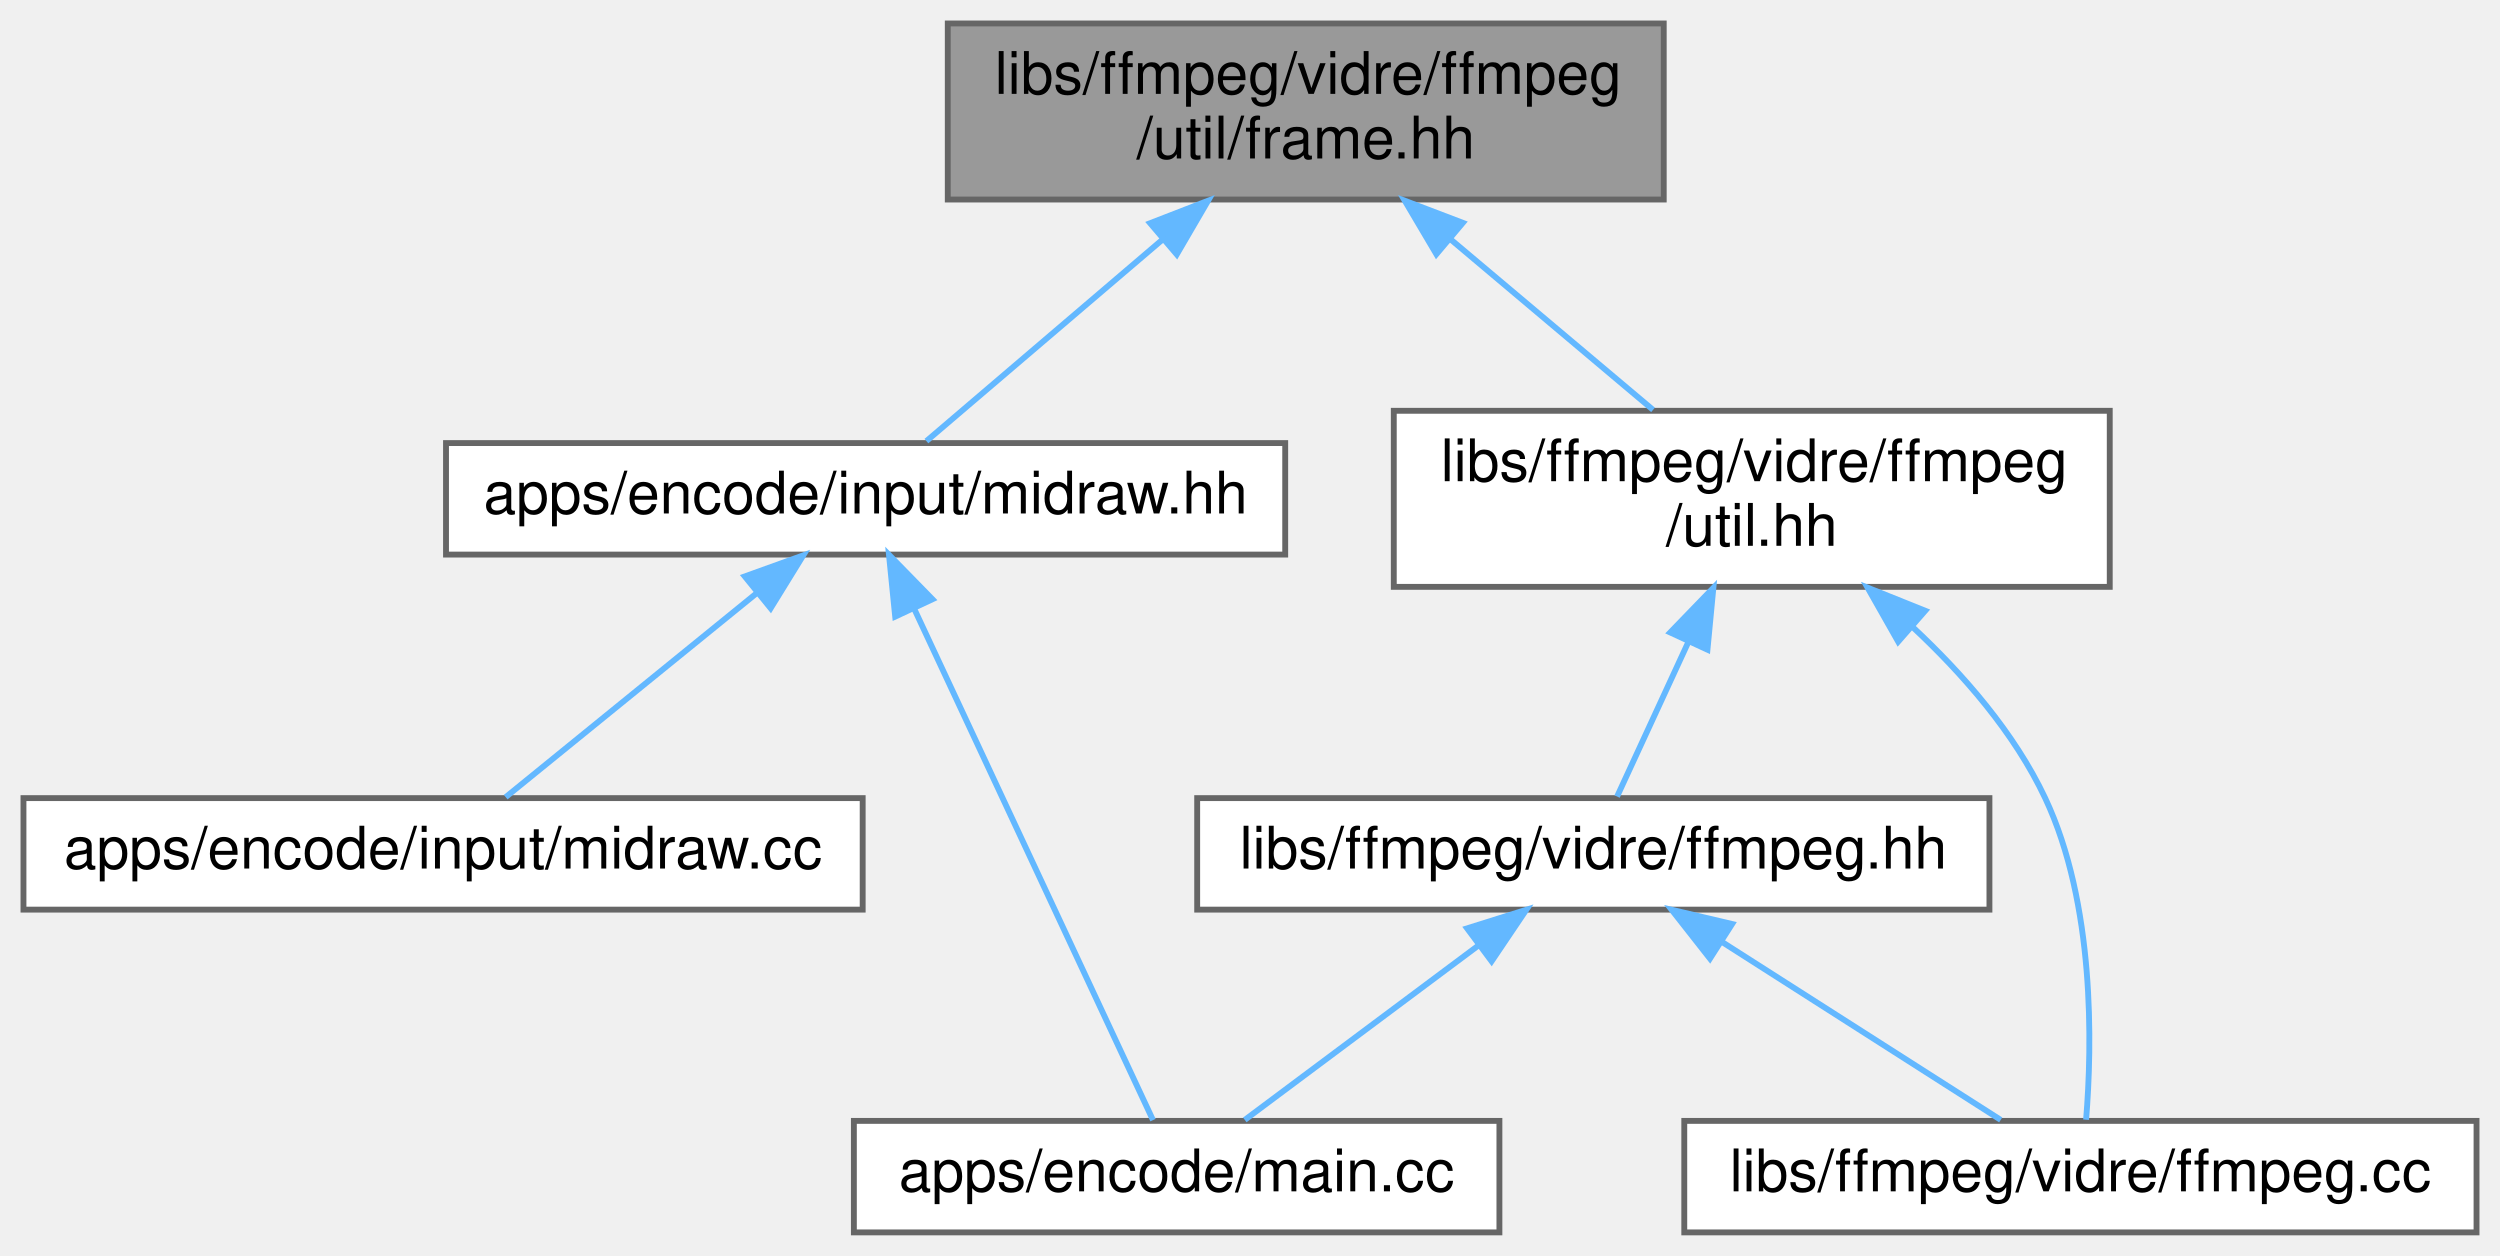
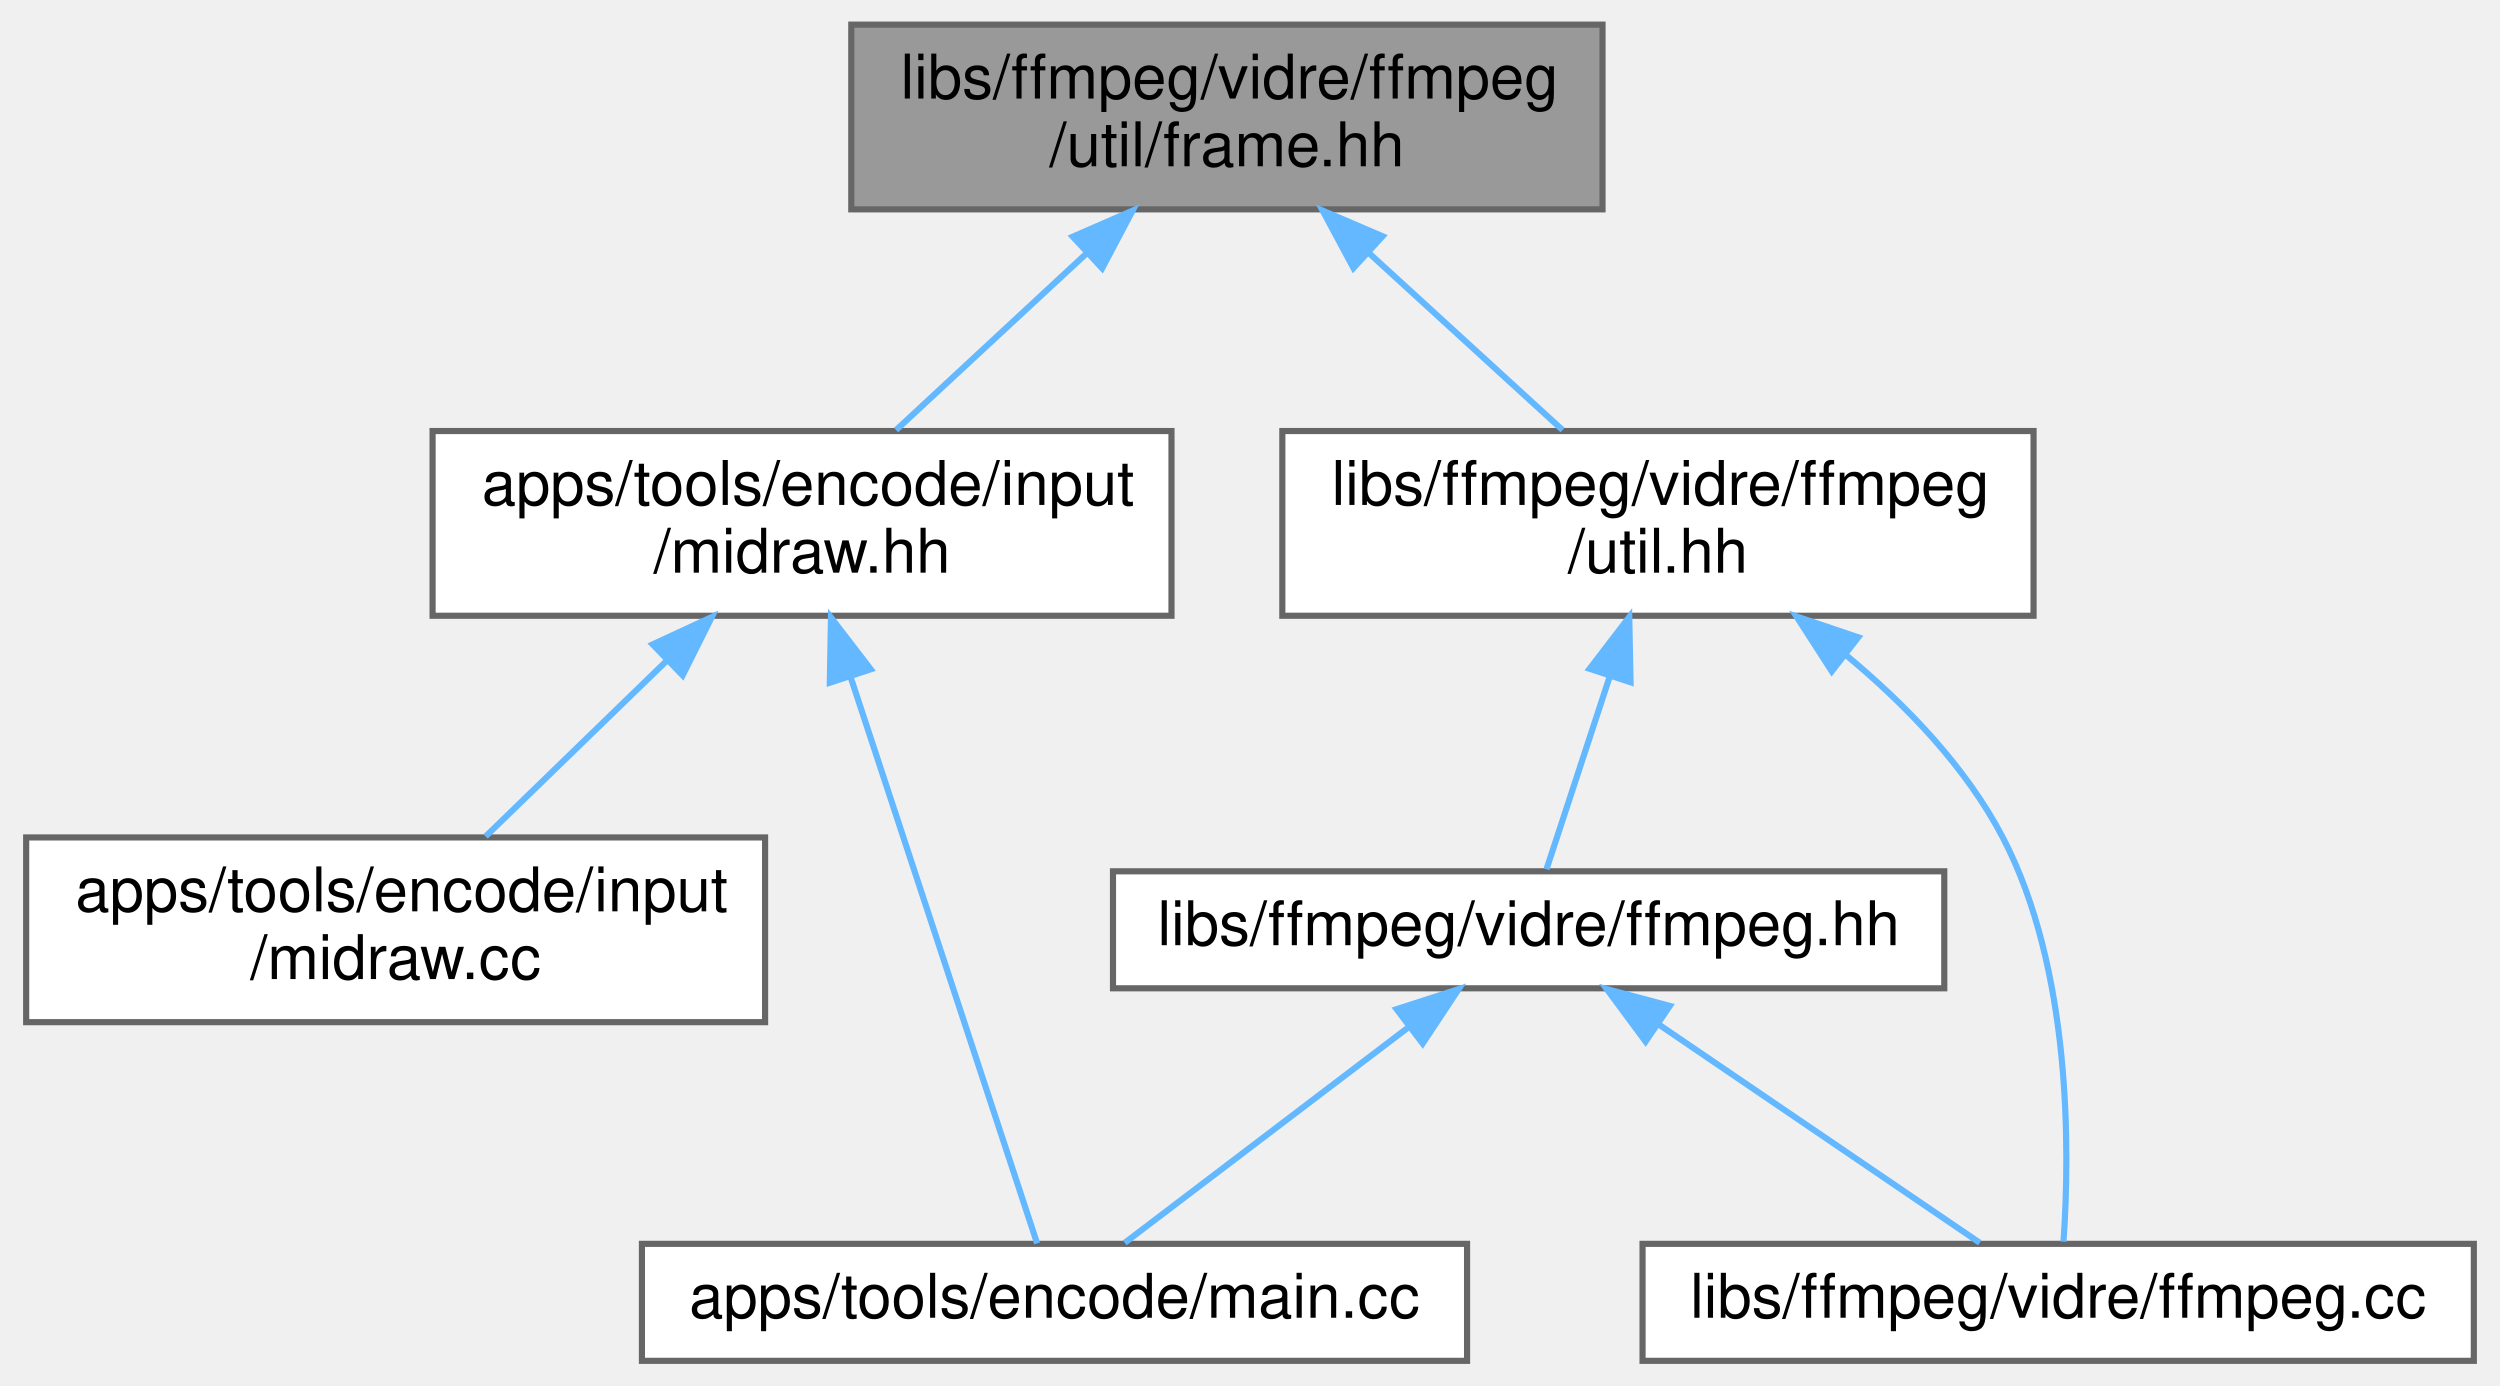
- <svg xmlns="http://www.w3.org/2000/svg" xmlns:xlink="http://www.w3.org/1999/xlink" width="426pt" height="214pt" viewBox="0.00 0.00 426.00 214.00">
-   <g id="graph0" class="graph" transform="scale(1 1) rotate(0) translate(4 210)">
+ <svg xmlns="http://www.w3.org/2000/svg" xmlns:xlink="http://www.w3.org/1999/xlink" width="406pt" height="225pt" viewBox="0.00 0.00 405.50 225.00">
+   <g id="graph0" class="graph" transform="scale(1 1) rotate(0) translate(4 221)">
    <g id="Node000001" class="node">
      <g id="a_Node000001">
        <a xlink:title=" ">
-           <polygon fill="#999999" stroke="#666666" points="279.5,-206 157.5,-206 157.5,-176 279.5,-176 279.5,-206" />
-           <text text-anchor="start" x="165.5" y="-194" font-family="Helvetica,sans-Serif" font-size="10.00">libs/ffmpeg/vidre/ffmpeg</text>
-           <text text-anchor="middle" x="218.5" y="-183" font-family="Helvetica,sans-Serif" font-size="10.00">/util/frame.hh</text>
+           <polygon fill="#999999" stroke="#666666" points="256,-217 134,-217 134,-187 256,-187 256,-217" />
+           <text text-anchor="start" x="142" y="-205" font-family="Helvetica,sans-Serif" font-size="10.00">libs/ffmpeg/vidre/ffmpeg</text>
+           <text text-anchor="middle" x="195" y="-194" font-family="Helvetica,sans-Serif" font-size="10.00">/util/frame.hh</text>
        </a>
      </g>
    </g>
    <g id="Node000002" class="node">
      <g id="a_Node000002">
        <a xlink:href="midraw_8hh.html" target="_top" xlink:title=" ">
-           <polygon fill="white" stroke="#666666" points="215,-134.5 72,-134.5 72,-115.5 215,-115.5 215,-134.5" />
-           <text text-anchor="middle" x="143.5" y="-122.5" font-family="Helvetica,sans-Serif" font-size="10.00">apps/encode/input/midraw.hh</text>
+           <polygon fill="white" stroke="#666666" points="186,-151 66,-151 66,-121 186,-121 186,-151" />
+           <text text-anchor="start" x="74" y="-139" font-family="Helvetica,sans-Serif" font-size="10.00">apps/tools/encode/input</text>
+           <text text-anchor="middle" x="126" y="-128" font-family="Helvetica,sans-Serif" font-size="10.00">/midraw.hh</text>
        </a>
      </g>
    </g>
    <g id="edge1_Node000001_Node000002" class="edge">
      <g id="a_edge1_Node000001_Node000002">
        <a xlink:title=" ">
-           <path fill="none" stroke="#63b8ff" d="M194.19,-169.26C180.55,-157.61 164.23,-143.69 153.86,-134.84" />
-           <polygon fill="#63b8ff" stroke="#63b8ff" points="191.98,-171.97 201.86,-175.8 196.52,-166.64 191.98,-171.97" />
+           <path fill="none" stroke="#63b8ff" d="M172.28,-179.92C162.1,-170.49 150.37,-159.61 141.27,-151.16" />
+           <polygon fill="#63b8ff" stroke="#63b8ff" points="169.97,-182.56 179.69,-186.8 174.74,-177.43 169.97,-182.56" />
        </a>
      </g>
    </g>
    <g id="Node000005" class="node">
      <g id="a_Node000005">
        <a xlink:href="ffmpeg_2vidre_2ffmpeg_2util_8hh.html" target="_top" xlink:title=" ">
-           <polygon fill="white" stroke="#666666" points="355.5,-140 233.5,-140 233.5,-110 355.5,-110 355.5,-140" />
-           <text text-anchor="start" x="241.5" y="-128" font-family="Helvetica,sans-Serif" font-size="10.00">libs/ffmpeg/vidre/ffmpeg</text>
-           <text text-anchor="middle" x="294.5" y="-117" font-family="Helvetica,sans-Serif" font-size="10.00">/util.hh</text>
+           <polygon fill="white" stroke="#666666" points="326,-151 204,-151 204,-121 326,-121 326,-151" />
+           <text text-anchor="start" x="212" y="-139" font-family="Helvetica,sans-Serif" font-size="10.00">libs/ffmpeg/vidre/ffmpeg</text>
+           <text text-anchor="middle" x="265" y="-128" font-family="Helvetica,sans-Serif" font-size="10.00">/util.hh</text>
        </a>
      </g>
    </g>
    <g id="edge4_Node000001_Node000005" class="edge">
      <g id="a_edge4_Node000001_Node000005">
        <a xlink:title=" ">
-           <path fill="none" stroke="#63b8ff" d="M243.2,-169.2C254.48,-159.7 267.55,-148.69 277.68,-140.16" />
-           <polygon fill="#63b8ff" stroke="#63b8ff" points="240.76,-166.68 235.37,-175.8 245.27,-172.03 240.76,-166.68" />
+           <path fill="none" stroke="#63b8ff" d="M218.05,-179.92C228.37,-170.49 240.27,-159.61 249.51,-151.16" />
+           <polygon fill="#63b8ff" stroke="#63b8ff" points="215.55,-177.47 210.54,-186.8 220.28,-182.63 215.55,-177.47" />
        </a>
      </g>
    </g>
    <g id="Node000003" class="node">
      <g id="a_Node000003">
        <a xlink:href="midraw_8cc.html" target="_top" xlink:title=" ">
-           <polygon fill="white" stroke="#666666" points="143,-74 0,-74 0,-55 143,-55 143,-74" />
-           <text text-anchor="middle" x="71.5" y="-62" font-family="Helvetica,sans-Serif" font-size="10.00">apps/encode/input/midraw.cc</text>
+           <polygon fill="white" stroke="#666666" points="120,-85 0,-85 0,-55 120,-55 120,-85" />
+           <text text-anchor="start" x="8" y="-73" font-family="Helvetica,sans-Serif" font-size="10.00">apps/tools/encode/input</text>
+           <text text-anchor="middle" x="60" y="-62" font-family="Helvetica,sans-Serif" font-size="10.00">/midraw.cc</text>
        </a>
      </g>
    </g>
    <g id="edge2_Node000002_Node000003" class="edge">
      <g id="a_edge2_Node000002_Node000003">
        <a xlink:title=" ">
-           <path fill="none" stroke="#63b8ff" d="M125.08,-109.04C111.49,-97.99 93.46,-83.34 82.17,-74.17" />
-           <polygon fill="#63b8ff" stroke="#63b8ff" points="122.91,-111.78 132.88,-115.37 127.32,-106.35 122.91,-111.78" />
+           <path fill="none" stroke="#63b8ff" d="M103.98,-113.65C94.31,-104.27 83.23,-93.53 74.61,-85.16" />
+           <polygon fill="#63b8ff" stroke="#63b8ff" points="101.74,-116.35 111.35,-120.8 106.61,-111.32 101.74,-116.35" />
        </a>
      </g>
    </g>
    <g id="Node000004" class="node">
      <g id="a_Node000004">
        <a xlink:href="main_8cc.html" target="_top" xlink:title=" ">
-           <polygon fill="white" stroke="#666666" points="251.5,-19 141.5,-19 141.5,0 251.5,0 251.5,-19" />
-           <text text-anchor="middle" x="196.5" y="-7" font-family="Helvetica,sans-Serif" font-size="10.00">apps/encode/main.cc</text>
+           <polygon fill="white" stroke="#666666" points="234,-19 100,-19 100,0 234,0 234,-19" />
+           <text text-anchor="middle" x="167" y="-7" font-family="Helvetica,sans-Serif" font-size="10.00">apps/tools/encode/main.cc</text>
        </a>
      </g>
    </g>
    <g id="edge3_Node000002_Node000004" class="edge">
      <g id="a_edge3_Node000002_Node000004">
        <a xlink:title=" ">
-           <path fill="none" stroke="#63b8ff" d="M151.83,-106.16C163.39,-81.41 183.83,-37.63 192.47,-19.13" />
-           <polygon fill="#63b8ff" stroke="#63b8ff" points="148.54,-104.93 147.48,-115.47 154.89,-107.89 148.54,-104.93" />
+           <path fill="none" stroke="#63b8ff" d="M133.95,-110.86C143.21,-82.74 158.02,-37.75 164.18,-19.07" />
+           <polygon fill="#63b8ff" stroke="#63b8ff" points="130.51,-110.13 130.7,-120.72 137.16,-112.31 130.51,-110.13" />
        </a>
      </g>
    </g>
    <g id="Node000006" class="node">
      <g id="a_Node000006">
        <a xlink:href="ffmpeg_8cc.html" target="_top" xlink:title=" ">
-           <polygon fill="white" stroke="#666666" points="418,-19 283,-19 283,0 418,0 418,-19" />
-           <text text-anchor="middle" x="350.5" y="-7" font-family="Helvetica,sans-Serif" font-size="10.00">libs/ffmpeg/vidre/ffmpeg.cc</text>
+           <polygon fill="white" stroke="#666666" points="397.5,-19 262.5,-19 262.5,0 397.5,0 397.5,-19" />
+           <text text-anchor="middle" x="330" y="-7" font-family="Helvetica,sans-Serif" font-size="10.00">libs/ffmpeg/vidre/ffmpeg.cc</text>
        </a>
      </g>
    </g>
    <g id="edge5_Node000005_Node000006" class="edge">
      <g id="a_edge5_Node000005_Node000006">
        <a xlink:title=" ">
-           <path fill="none" stroke="#63b8ff" d="M321.81,-103.25C330.54,-95.12 339.29,-85.08 344.5,-74 352.99,-55.96 352.51,-31.9 351.47,-19.2" />
-           <polygon fill="#63b8ff" stroke="#63b8ff" points="319.45,-100.66 314.23,-109.87 324.06,-105.93 319.45,-100.66" />
+           <path fill="none" stroke="#63b8ff" d="M295.55,-114.61C305.26,-106.55 315.02,-96.46 321,-85 332.21,-63.52 331.88,-33.92 330.86,-19.35" />
+           <polygon fill="#63b8ff" stroke="#63b8ff" points="293.23,-111.98 287.49,-120.89 297.53,-117.5 293.23,-111.98" />
        </a>
      </g>
    </g>
    <g id="Node000007" class="node">
      <g id="a_Node000007">
        <a xlink:href="ffmpeg_8hh.html" target="_top" xlink:title=" ">
-           <polygon fill="white" stroke="#666666" points="335,-74 200,-74 200,-55 335,-55 335,-74" />
-           <text text-anchor="middle" x="267.5" y="-62" font-family="Helvetica,sans-Serif" font-size="10.00">libs/ffmpeg/vidre/ffmpeg.hh</text>
+           <polygon fill="white" stroke="#666666" points="311.5,-79.5 176.5,-79.5 176.5,-60.5 311.5,-60.5 311.5,-79.5" />
+           <text text-anchor="middle" x="244" y="-67.5" font-family="Helvetica,sans-Serif" font-size="10.00">libs/ffmpeg/vidre/ffmpeg.hh</text>
        </a>
      </g>
    </g>
    <g id="edge6_Node000005_Node000007" class="edge">
      <g id="a_edge6_Node000005_Node000007">
        <a xlink:title=" ">
-           <path fill="none" stroke="#63b8ff" d="M283.71,-100.63C279.43,-91.35 274.77,-81.25 271.55,-74.27" />
-           <polygon fill="#63b8ff" stroke="#63b8ff" points="280.6,-102.23 287.96,-109.84 286.95,-99.29 280.6,-102.23" />
+           <path fill="none" stroke="#63b8ff" d="M257.22,-111.28C253.62,-100.31 249.56,-87.94 246.9,-79.84" />
+           <polygon fill="#63b8ff" stroke="#63b8ff" points="253.9,-112.39 260.34,-120.8 260.55,-110.2 253.9,-112.39" />
        </a>
      </g>
    </g>
    <g id="edge7_Node000007_Node000004" class="edge">
      <g id="a_edge7_Node000007_Node000004">
        <a xlink:title=" ">
-           <path fill="none" stroke="#63b8ff" d="M247.91,-48.88C235.13,-39.34 218.89,-27.21 208.11,-19.17" />
-           <polygon fill="#63b8ff" stroke="#63b8ff" points="245.99,-51.81 256.09,-54.98 250.17,-46.2 245.99,-51.81" />
+           <path fill="none" stroke="#63b8ff" d="M224.31,-54.04C209.77,-42.99 190.48,-28.34 178.41,-19.17" />
+           <polygon fill="#63b8ff" stroke="#63b8ff" points="222.56,-57.11 232.64,-60.37 226.79,-51.53 222.56,-57.11" />
        </a>
      </g>
    </g>
    <g id="edge8_Node000007_Node000006" class="edge">
      <g id="a_edge8_Node000007_Node000006">
        <a xlink:title=" ">
-           <path fill="none" stroke="#63b8ff" d="M289.54,-49.42C304.61,-39.81 324.09,-27.37 336.92,-19.17" />
-           <polygon fill="#63b8ff" stroke="#63b8ff" points="287.38,-46.65 280.84,-54.98 291.15,-52.55 287.38,-46.65" />
+           <path fill="none" stroke="#63b8ff" d="M265.08,-54.66C281.42,-43.55 303.52,-28.51 317.26,-19.17" />
+           <polygon fill="#63b8ff" stroke="#63b8ff" points="262.99,-51.85 256.69,-60.37 266.93,-57.64 262.99,-51.85" />
        </a>
      </g>
    </g>
  </g>
</svg>
